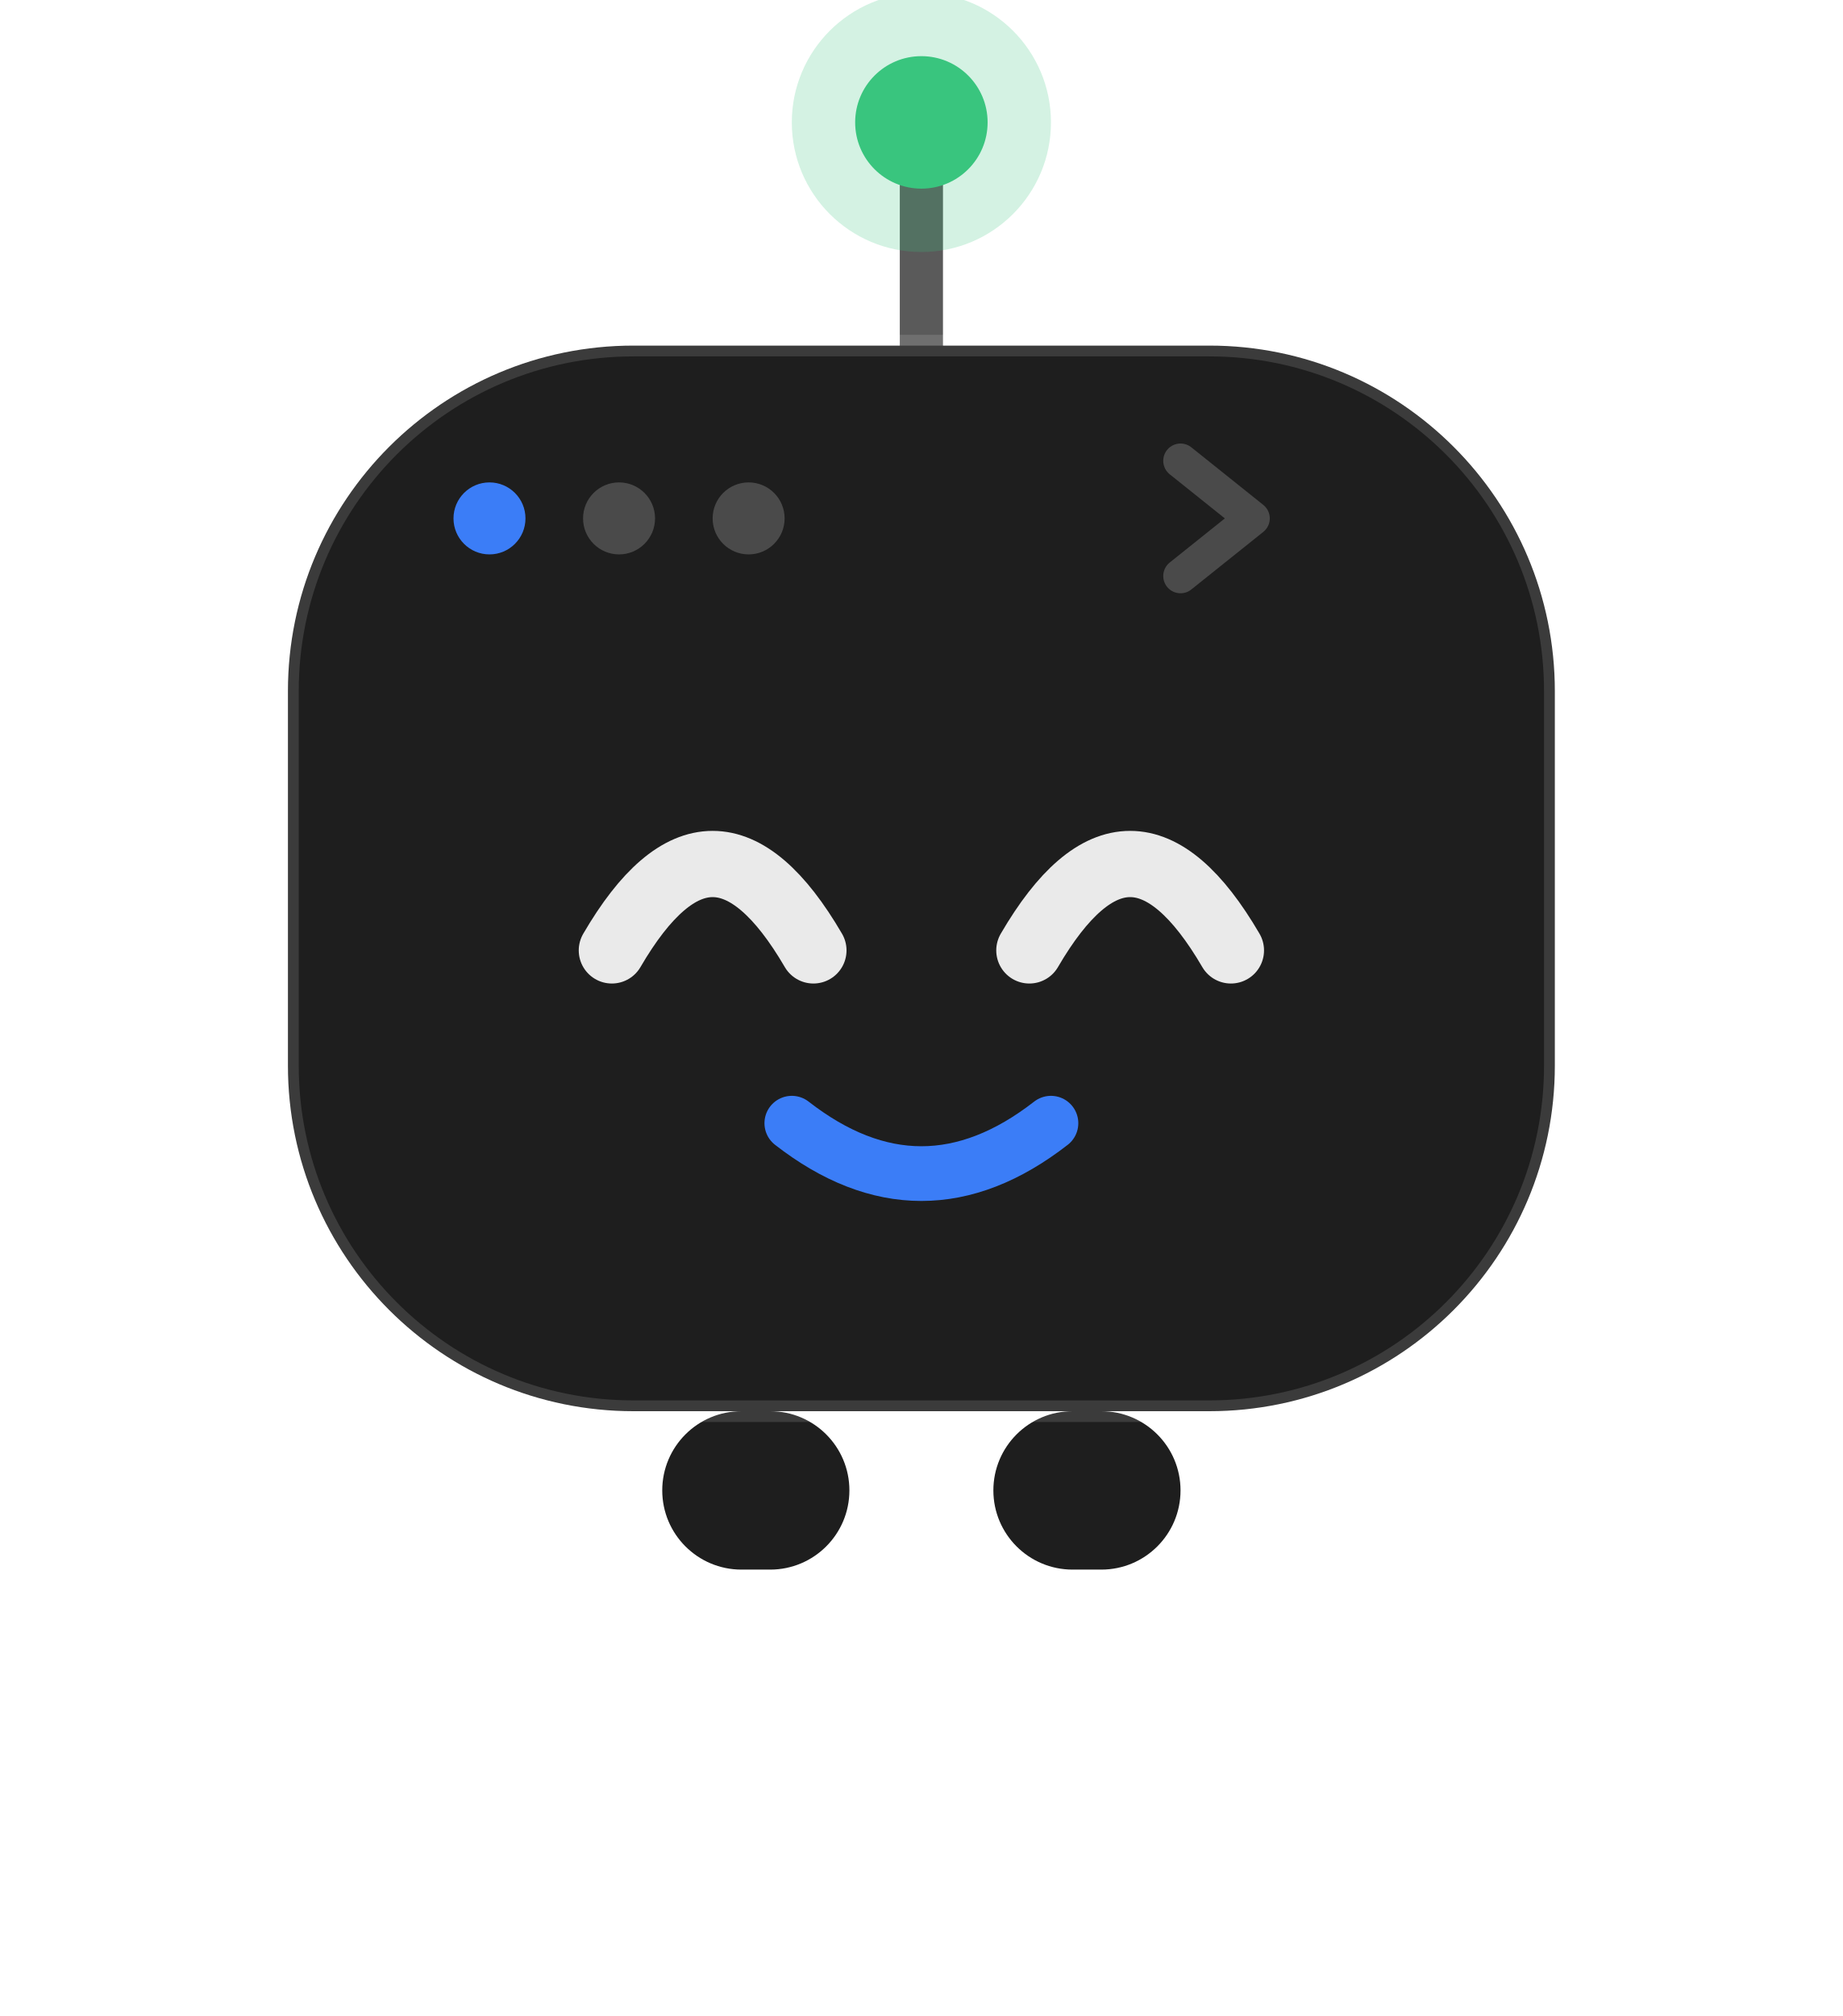
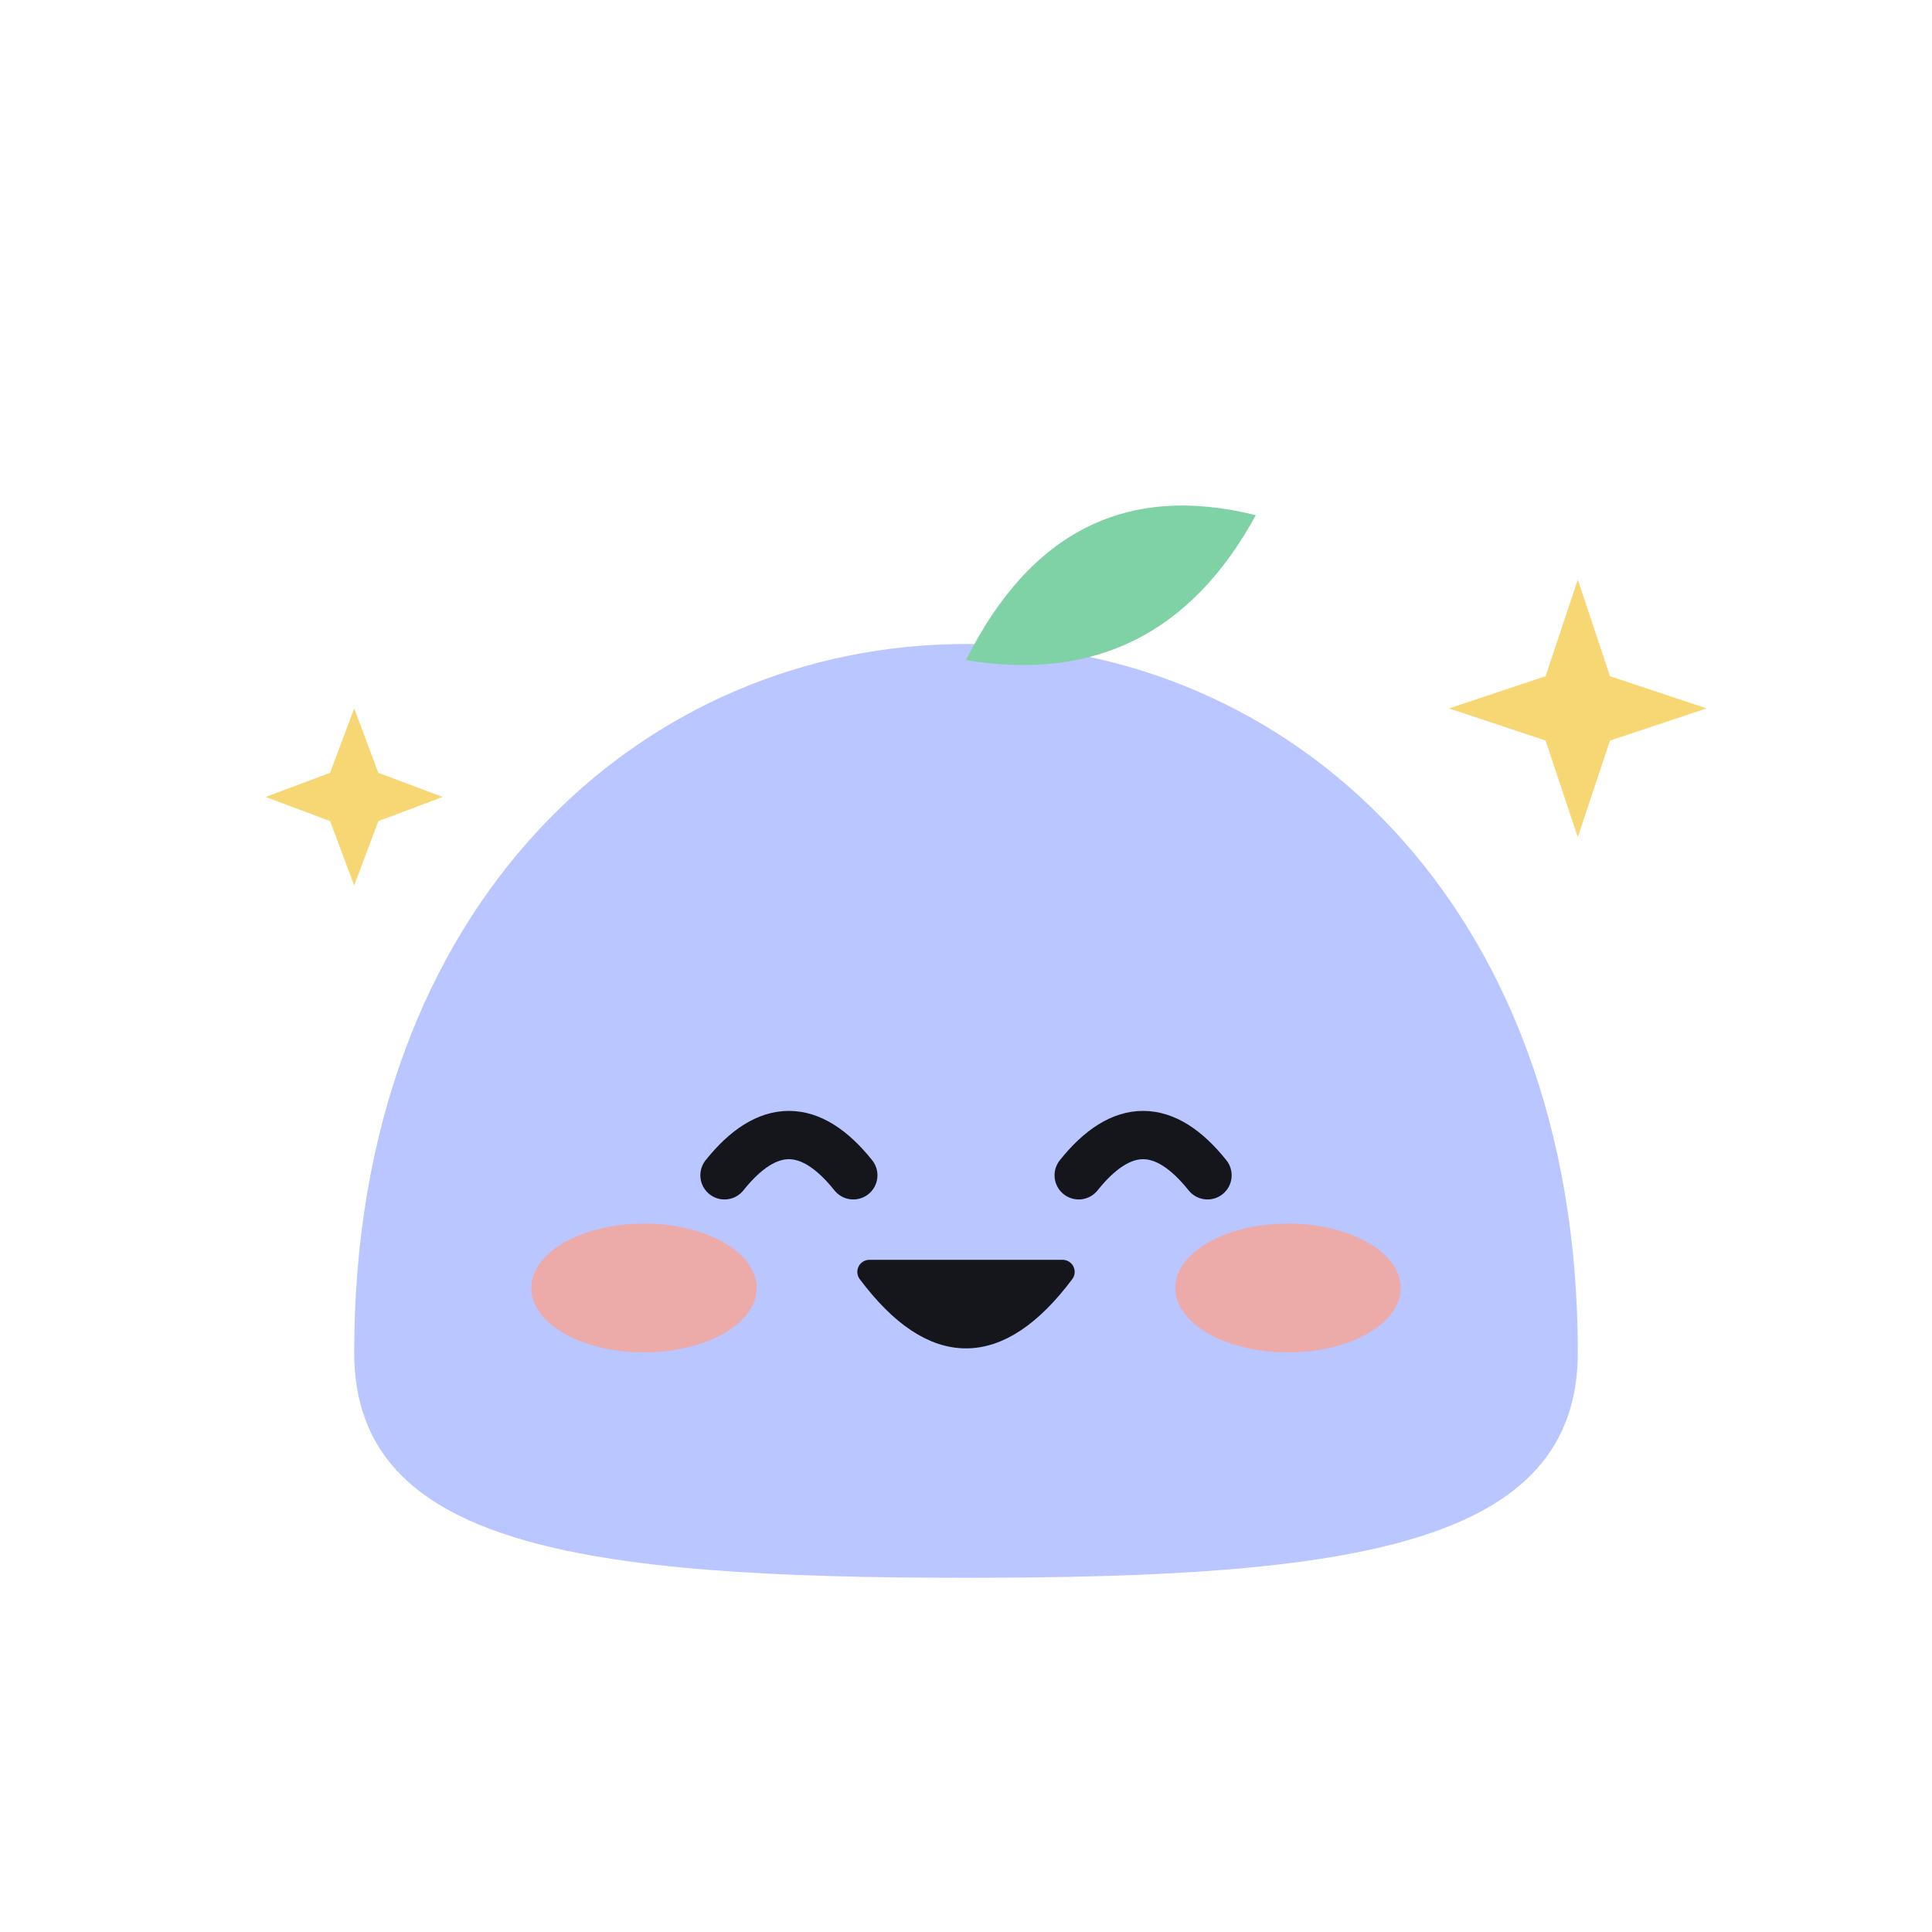
- <svg xmlns="http://www.w3.org/2000/svg" width="128" height="140" viewBox="0 0 128 140" style="opacity:1">
-   <line x1="64" y1="24" x2="64" y2="12" stroke="#5a5a5a" stroke-width="3" stroke-linecap="round" />
-   <circle cx="64" cy="8.5" r="9" fill="#39C57E" opacity="0.22" />
-   <circle cx="64" cy="8.5" r="4.6" fill="#39C57E" />
-   <rect x="46" y="98" width="13" height="11" rx="5.5" fill="#1E1E1E" />
-   <rect x="69" y="98" width="13" height="11" rx="5.5" fill="#1E1E1E" />
-   <rect x="20" y="24" width="88" height="74" rx="24" fill="#1E1E1E" stroke="rgba(255,255,255,0.13)" stroke-width="1.5" />
-   <circle cx="34" cy="36" r="2.5" fill="#3B7DF7" />
-   <circle cx="43" cy="36" r="2.5" fill="#4a4a4a" />
-   <circle cx="52" cy="36" r="2.5" fill="#4a4a4a" />
-   <path d="M82 32l5 4-5 4" fill="none" stroke="#4a4a4a" stroke-width="2.4" stroke-linecap="round" stroke-linejoin="round" />
-   <path d="M42.5 66 q7 -12 14 0" fill="none" stroke="#EAEAEA" stroke-width="4.6" stroke-linecap="round" />
-   <path d="M71.5 66 q7 -12 14 0" fill="none" stroke="#EAEAEA" stroke-width="4.6" stroke-linecap="round" />
-   <path d="M55 78 q9 7 18 0" fill="none" stroke="#3B7DF7" stroke-width="3.8" stroke-linecap="round" />
+ <svg xmlns="http://www.w3.org/2000/svg" width="120" height="120" viewBox="0 0 120 120" style="opacity:1">
+   <path d="M98 36 l2 6 l6 2 l-6 2 l-2 6 l-2 -6 l-6 -2 l6 -2 Z" fill="#F7D774" />
+   <path d="M22 44 l1.5 4 l4 1.5 l-4 1.5 l-1.5 4 l-1.5 -4 l-4 -1.5 l4 -1.5 Z" fill="#F7D774" />
+   <path d="M22 84 C22 56 40 40 60 40 C80 40 98 56 98 84 C98 96 84 98 60 98 C36 98 22 96 22 84 Z" fill="#B9C6FF" />
+   <path d="M60 41 q6 -12 18 -9 q-6 11 -18 9 Z" fill="#7FD1A6" />
+   <ellipse cx="40" cy="80" rx="7" ry="4" fill="#F2A7A0" opacity="0.9" />
+   <ellipse cx="80" cy="80" rx="7" ry="4" fill="#F2A7A0" opacity="0.9" />
+   <path d="M45 73 q4 -5 8 0" stroke="#15161C" stroke-width="3" fill="none" stroke-linecap="round" />
+   <path d="M67 73 q4 -5 8 0" stroke="#15161C" stroke-width="3" fill="none" stroke-linecap="round" />
+   <path d="M54 79 q6 8 12 0 Z" fill="#15161C" stroke="#15161C" stroke-width="1.5" stroke-linejoin="round" />
</svg>
